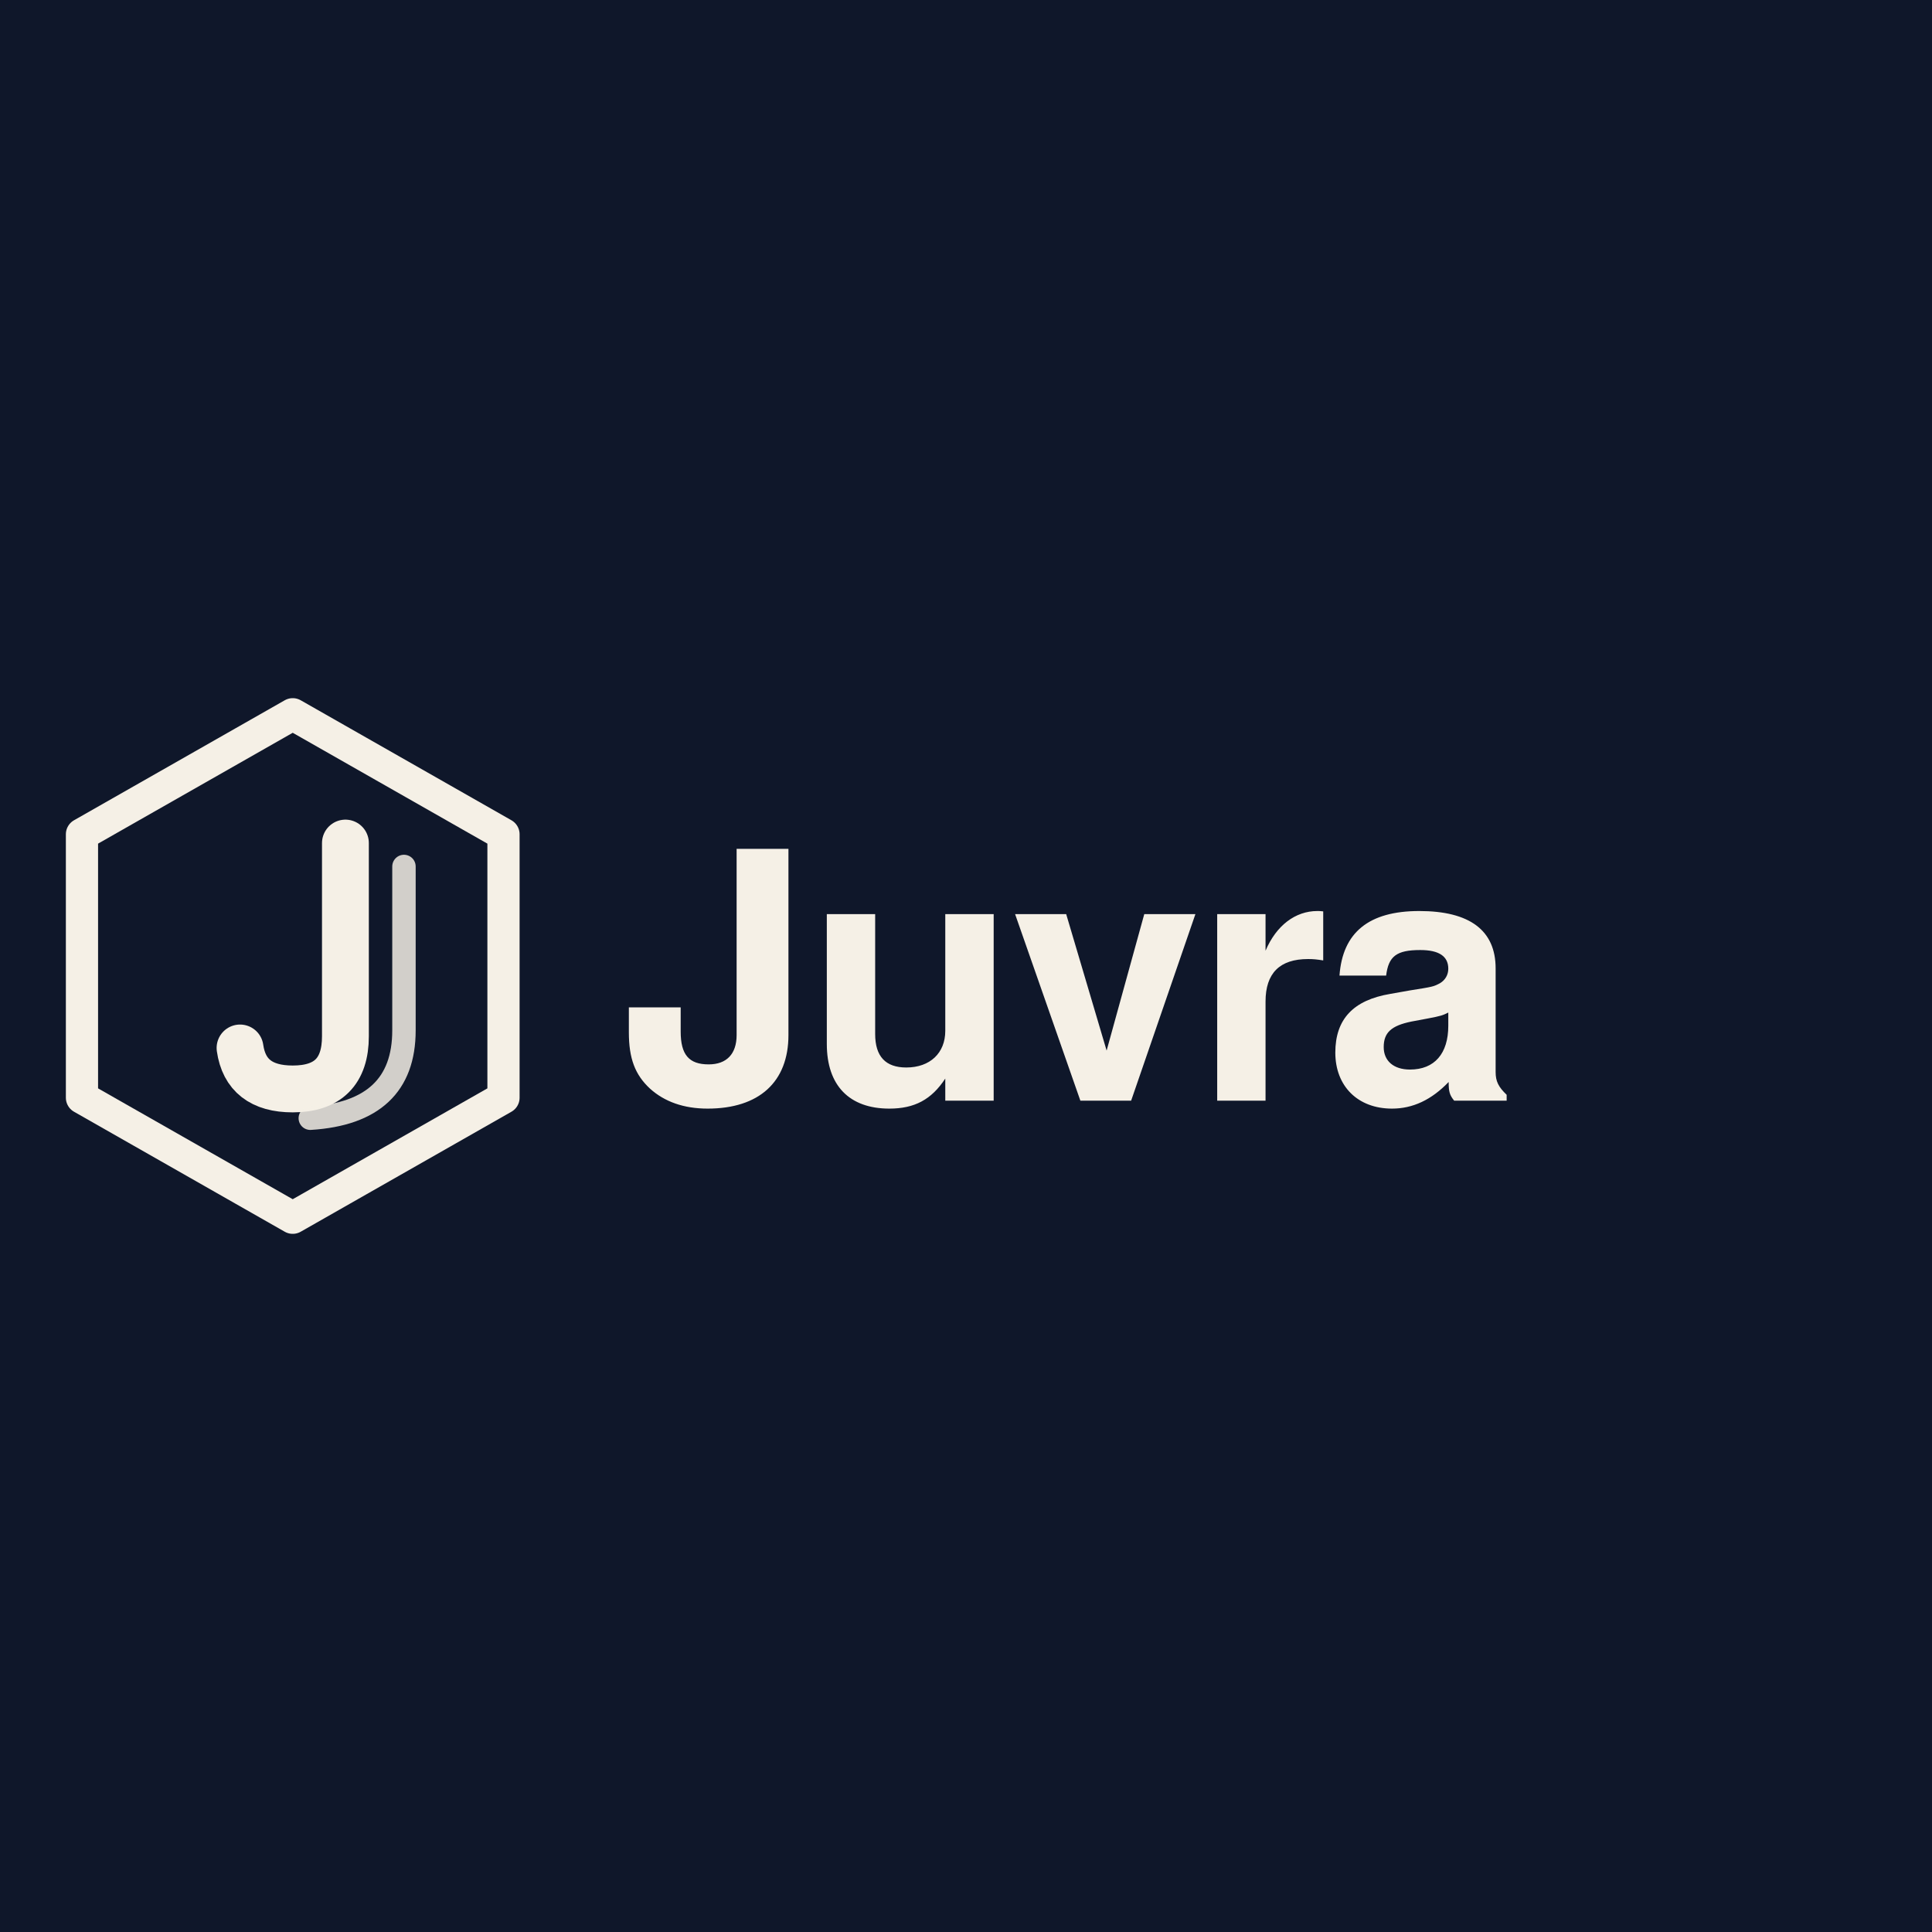
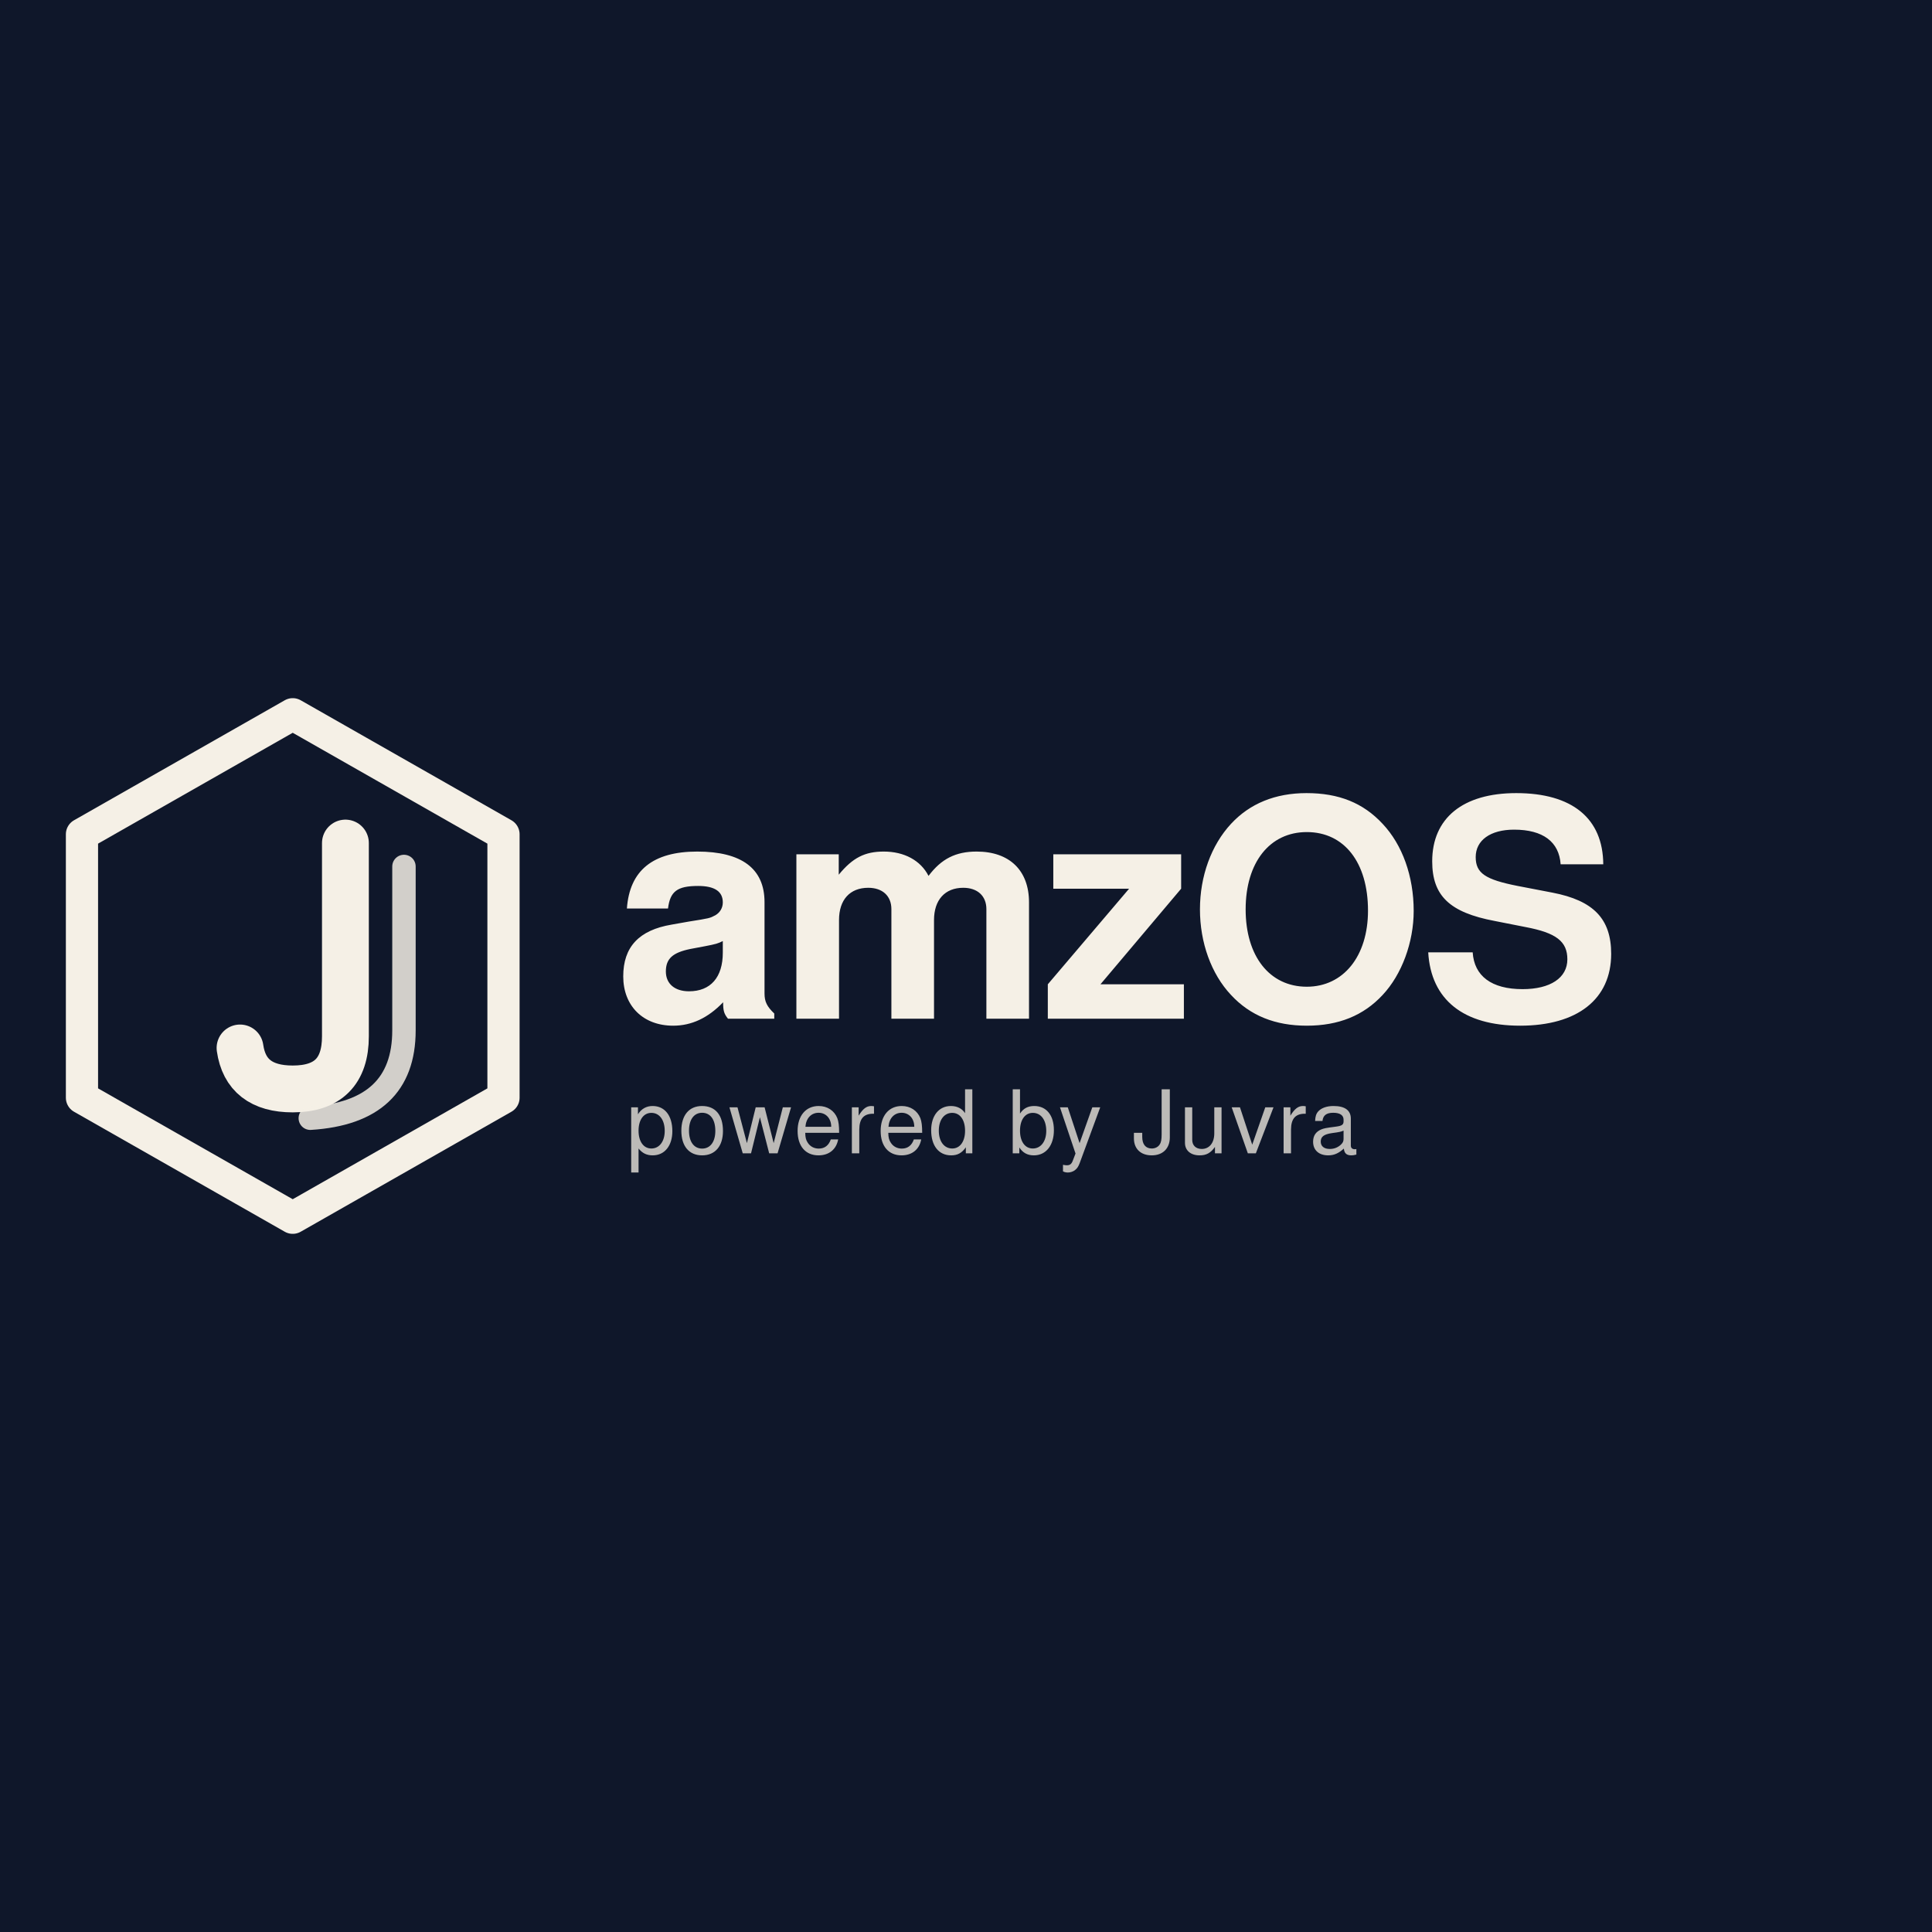
<svg xmlns="http://www.w3.org/2000/svg" viewBox="0 0 660 660" width="660" height="660">
  <rect width="660" height="660" fill="#0f172a" />
  <g transform="translate(0 230)">
    <g stroke="#F5F0E6" fill="none" stroke-width="11" stroke-linejoin="round" stroke-linecap="round">
      <path d="M100 14 L172 55 L172 145 L100 186 L28 145 L28 55 Z" />
    </g>
    <path d="M118 58 L118 124 Q118 142 100 142 Q84 142 82 128" stroke="#F5F0E6" fill="none" stroke-width="16" stroke-linecap="round" />
    <path d="M138 66 L138 122 Q138 150 106 152" stroke="#F5F0E6" fill="none" stroke-width="8" stroke-linecap="round" opacity="0.85" />
-     <text x="212" y="146" font-family="Helvetica Neue, Helvetica, Arial, sans-serif" font-size="118" font-weight="800" letter-spacing="-2" fill="#F5F0E6">Juvra</text>
+     <text x="210" y="118" font-family="Helvetica Neue, Helvetica, Arial, sans-serif" font-size="104" font-weight="800" letter-spacing="-2" fill="#F5F0E6">amzOS</text>
+     <text x="214" y="164" font-family="Helvetica Neue, Helvetica, Arial, sans-serif" font-size="30" font-weight="500" letter-spacing="1" fill="#F5F0E6" opacity="0.75">powered by Juvra</text>
  </g>
</svg>
